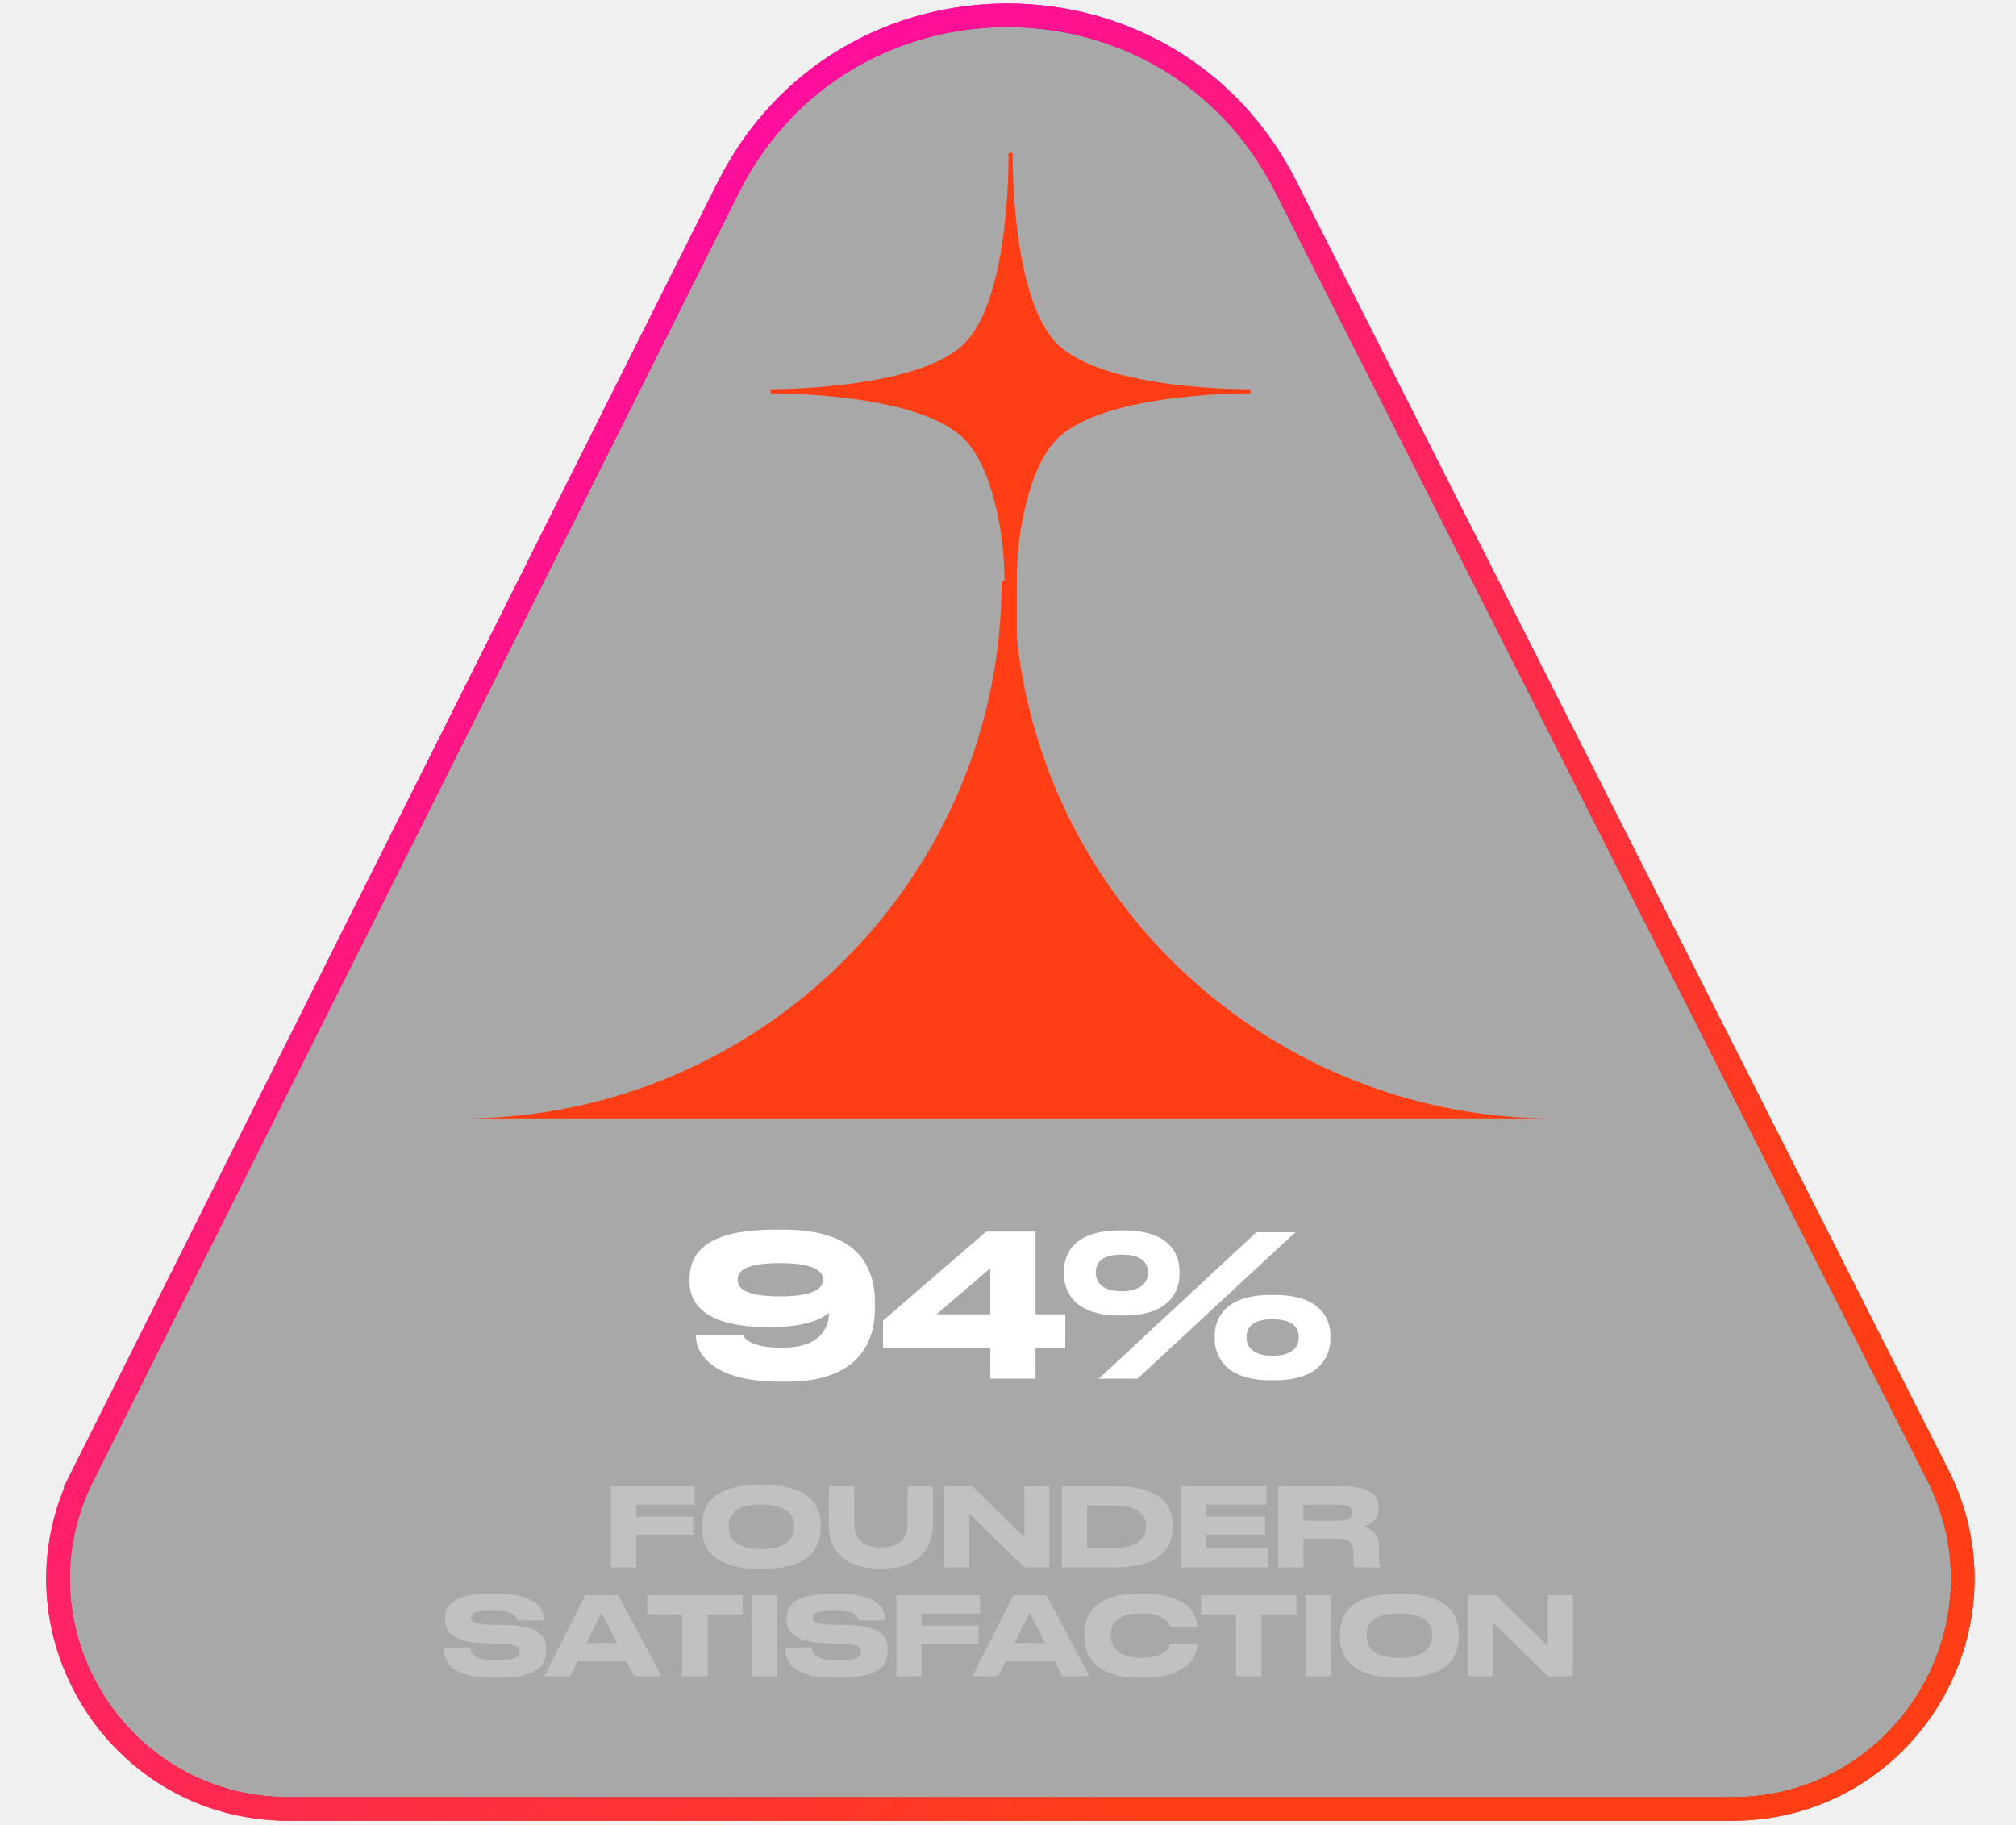
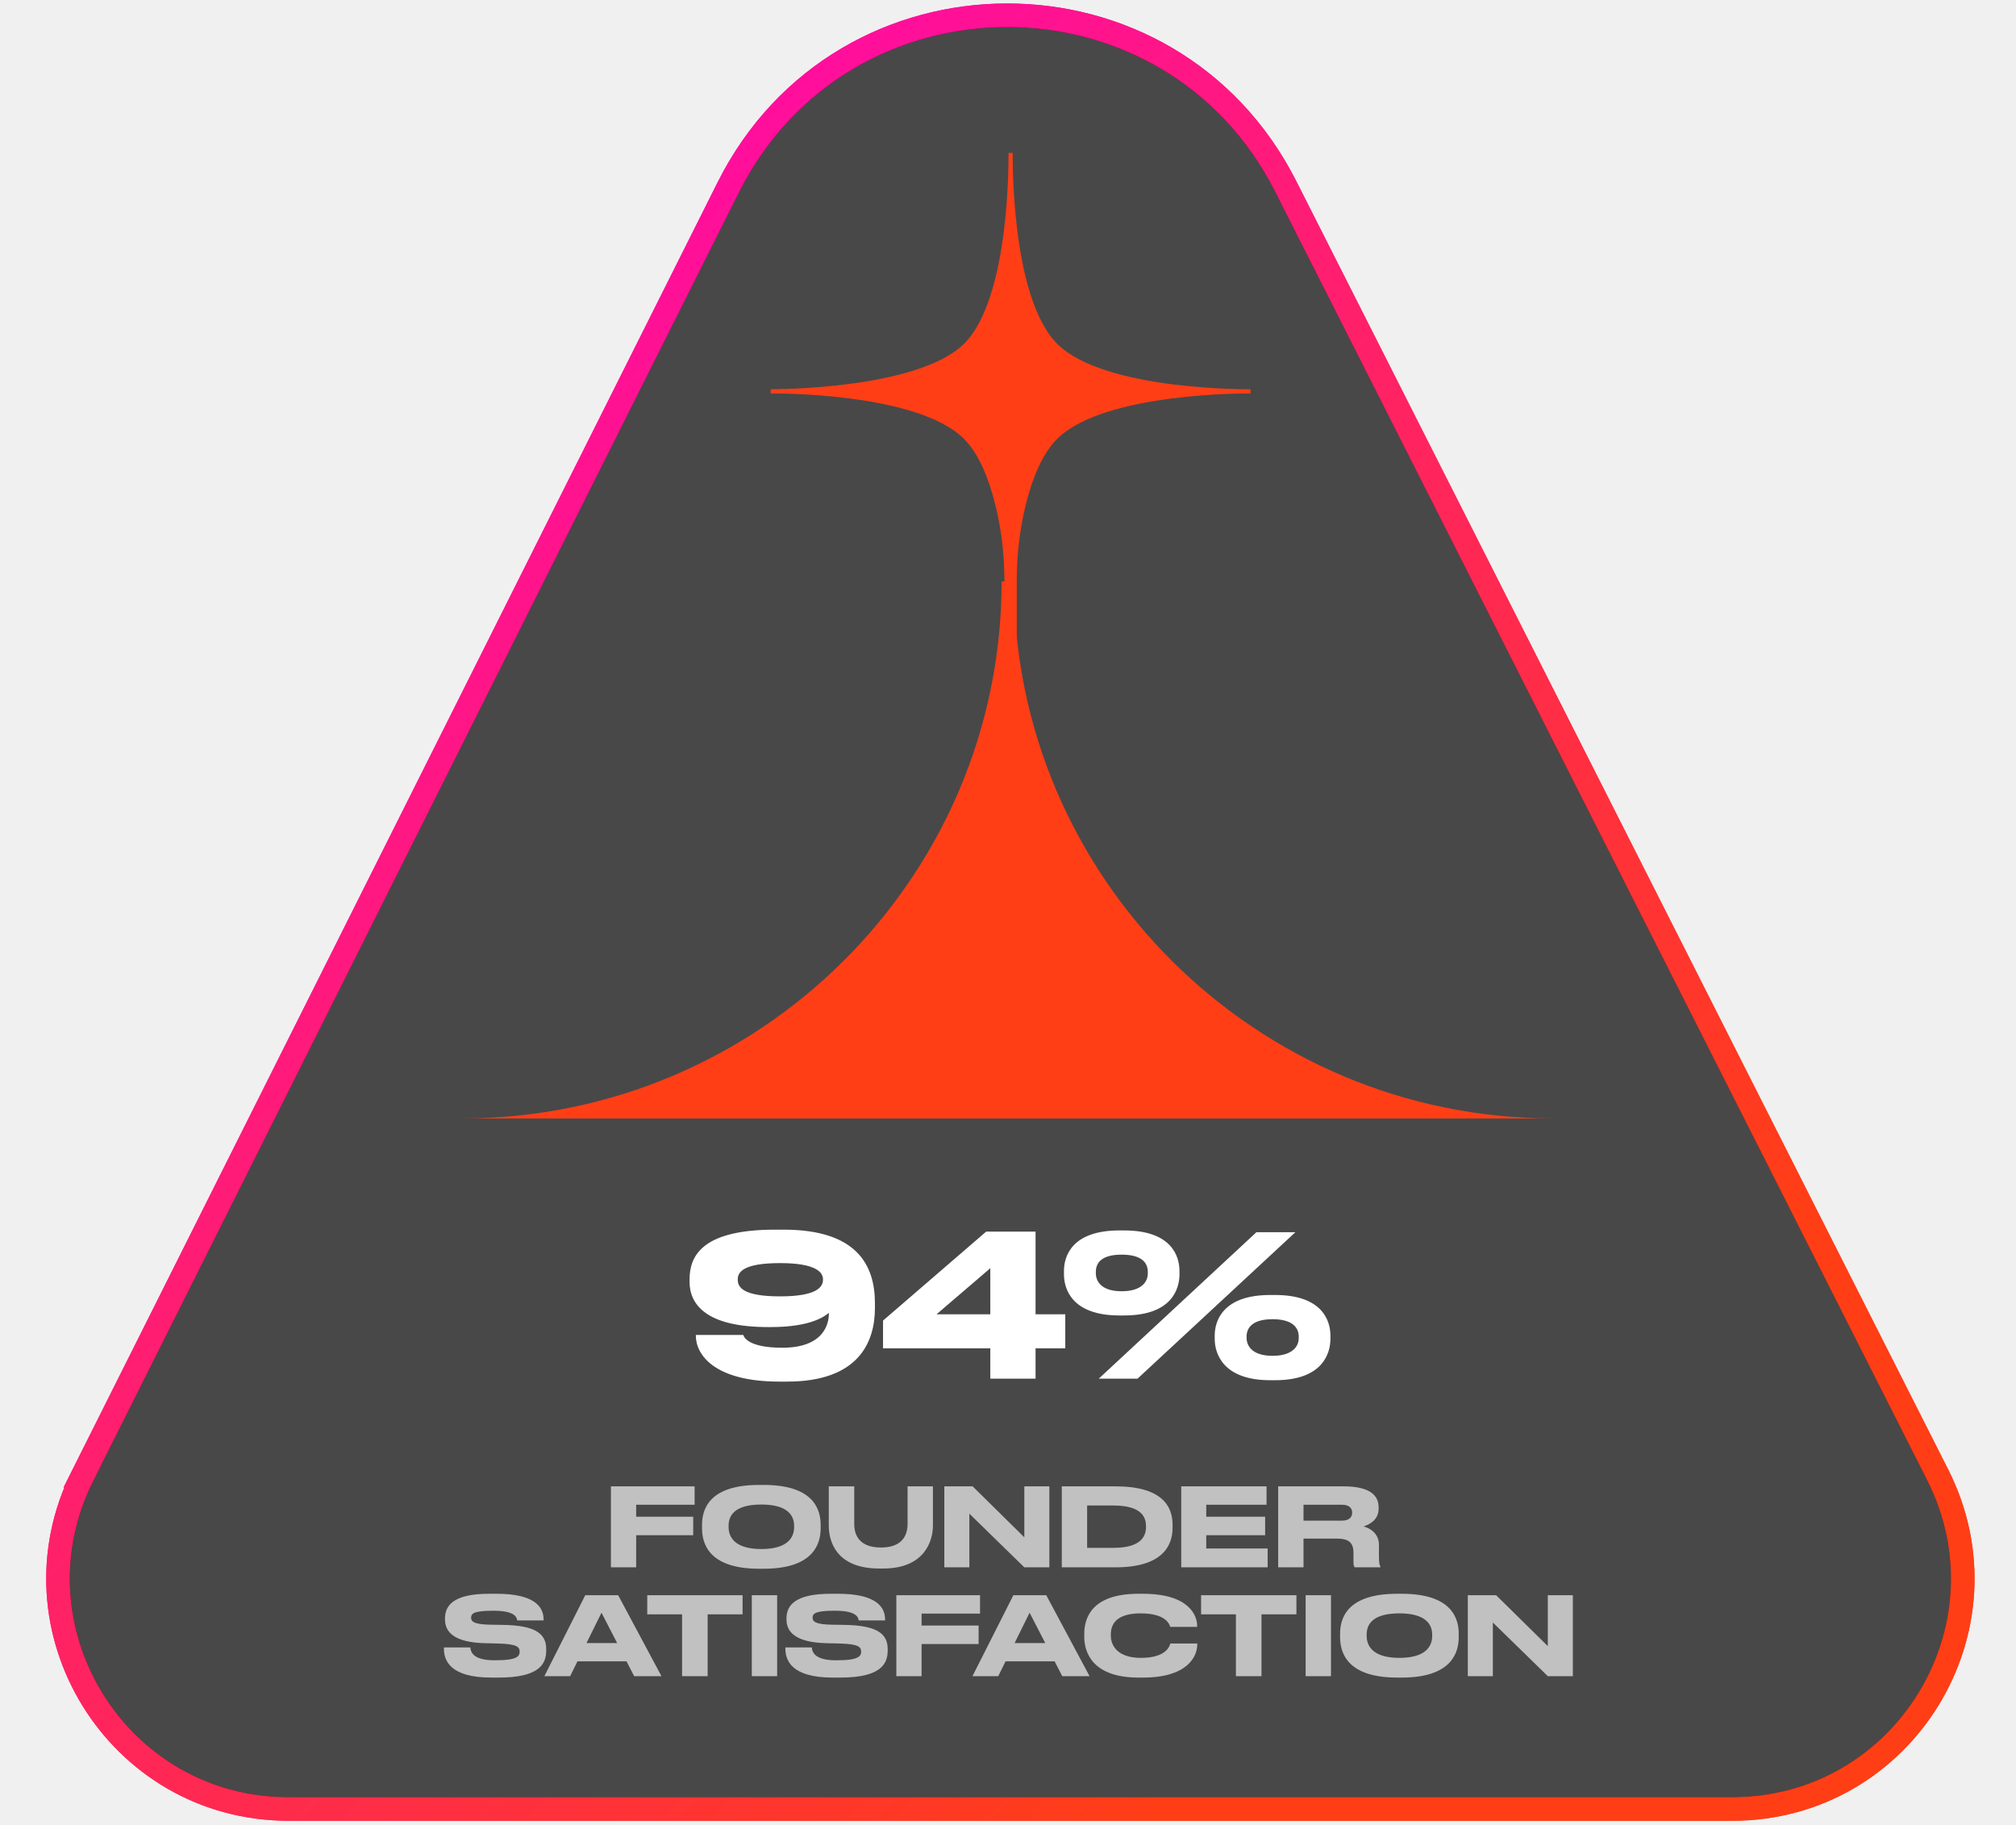
<svg xmlns="http://www.w3.org/2000/svg" width="389" height="352" viewBox="0 0 389 352" fill="none">
  <path d="M15.955 284.715L140.506 36.195C162.673 -8.035 225.749 -8.159 248.09 35.983L373.882 284.559C388.832 314.101 367.365 349.026 334.26 349.026H55.658C22.628 349.026 1.158 314.245 15.959 284.715H15.955Z" stroke="url(#paint0_linear_1264_998)" stroke-width="4.557" stroke-miterlimit="10" />
  <g filter="url(#filter0_b_1264_998)">
-     <path d="M15.955 284.715L140.506 36.195C162.673 -8.035 225.749 -8.159 248.09 35.983L373.882 284.559C388.832 314.102 367.365 349.026 334.26 349.026H55.658C22.628 349.026 1.158 314.245 15.959 284.715H15.955Z" fill="black" fill-opacity="0.3" />
+     <path d="M15.955 284.715L140.506 36.195C162.673 -8.035 225.749 -8.159 248.09 35.983L373.882 284.559C388.832 314.102 367.365 349.026 334.26 349.026H55.658C22.628 349.026 1.158 314.245 15.959 284.715H15.955Z" fill="black" fill-opacity="0.7" />
    <path d="M15.955 284.715L140.506 36.195C162.673 -8.035 225.749 -8.159 248.09 35.983L373.882 284.559C388.832 314.102 367.365 349.026 334.26 349.026H55.658C22.628 349.026 1.158 314.245 15.959 284.715H15.955Z" stroke="url(#paint1_linear_1264_998)" stroke-width="4.557" stroke-miterlimit="10" />
  </g>
  <path d="M204.03 66.373C194.918 57.32 195.407 29.516 195.407 29.516H194.593C194.593 29.516 195.082 57.483 185.97 66.373C176.859 75.265 148.707 75.102 148.707 75.102V75.91C148.707 75.91 176.856 75.588 185.97 84.64C188.845 87.495 190.763 92.217 192.044 97.343C193.257 102.198 193.811 107.193 193.811 112.195V191.547H196.189V112.124C196.189 107.122 196.744 102.125 197.959 97.269C199.24 92.146 201.158 87.445 204.033 84.642C213.145 75.59 241.296 75.913 241.296 75.913V75.105C241.296 75.105 213.147 75.427 204.033 66.375L204.03 66.373Z" fill="#FF3E16" />
  <path d="M193.267 112.184C193.267 169.406 146.496 215.795 89.186 215.795H299.716C242.405 215.795 195.634 169.406 195.634 112.184" fill="#FF3E16" />
  <path d="M158.799 246.937V246.823C158.799 245.494 157.469 243.709 150.52 243.709C143.343 243.709 142.356 245.494 142.356 246.823V246.937C142.356 248.342 143.343 250.127 150.52 250.127C157.621 250.127 158.799 248.304 158.799 246.937ZM151.887 266.57H150.368C137.837 266.57 134.267 261.367 134.267 257.722V257.57H143.419C143.533 257.987 144.406 260.038 150.938 260.038C159.026 260.038 159.938 255.367 159.938 253.431V253.317C159.14 253.924 156.596 256.051 148.697 256.051H148.204C136.356 256.051 133.052 251.76 133.052 247.279V246.937C133.052 242.76 134.913 237.254 149.533 237.254H151.204C165.292 237.254 168.824 244.051 168.824 251.456V252.367C168.824 259.013 165.634 266.57 151.887 266.57ZM170.388 254.798L190.286 237.633H199.818V253.582H205.552V260.152H199.818V266H191.084V260.152H170.388V254.798ZM191.084 253.582V244.697L180.717 253.582H191.084ZM216.917 253.81H216.006C206.778 253.81 205.297 248.646 205.297 245.874V245.228C205.297 242.418 206.778 237.406 216.006 237.406H216.917C226.107 237.406 227.588 242.418 227.588 245.228V245.874C227.588 248.646 226.145 253.81 216.917 253.81ZM242.436 237.747H249.955L219.5 266H212.019L242.436 237.747ZM216.424 249.139C220.221 249.139 221.474 247.355 221.474 245.722V245.418C221.474 243.595 220.259 242.076 216.424 242.076C212.626 242.076 211.449 243.595 211.449 245.418V245.646C211.449 247.355 212.664 249.139 216.424 249.139ZM246.043 266.304H245.094C235.942 266.304 234.385 261.101 234.385 258.329V257.684C234.385 254.874 235.942 249.861 245.094 249.861H246.043C255.195 249.861 256.714 254.874 256.714 257.684V258.329C256.714 261.101 255.233 266.304 246.043 266.304ZM245.55 261.595C249.347 261.595 250.6 259.81 250.6 258.177V257.874C250.6 256.165 249.385 254.532 245.55 254.532C241.714 254.532 240.537 256.165 240.537 257.874V258.101C240.537 259.81 241.752 261.595 245.55 261.595Z" fill="white" />
  <path d="M117.881 286.782H134.03V290.331H122.753V292.641H133.757V296.211H122.753V302.406H117.881V286.782ZM146.466 286.509H147.369C157.197 286.509 158.352 291.444 158.352 294.237V294.867C158.352 297.618 157.218 302.679 147.369 302.679H146.466C136.575 302.679 135.462 297.618 135.462 294.867V294.237C135.462 291.444 136.575 286.509 146.466 286.509ZM153.228 294.678V294.384C153.228 292.599 152.199 290.289 146.907 290.289C141.531 290.289 140.586 292.599 140.586 294.384V294.636C140.586 296.421 141.615 298.878 146.907 298.878C152.157 298.878 153.228 296.484 153.228 294.678ZM170.417 302.637H169.661C161.282 302.637 159.917 297.303 159.917 294.363V286.782H164.831V294.069C164.831 296.085 165.734 298.584 169.997 298.584C174.197 298.584 175.121 296.085 175.121 294.069V286.782H180.014V294.363C180.014 297.303 178.418 302.637 170.417 302.637ZM182.214 286.782H187.674L197.649 296.61V286.782H202.479V302.406H197.649L187.044 292.053V302.406H182.214V286.782ZM204.875 302.406V286.782H215.228C224.279 286.782 226.253 290.667 226.253 294.174V294.804C226.253 298.164 224.384 302.406 215.249 302.406H204.875ZM209.768 290.478V298.647H214.85C220.394 298.647 221.129 296.211 221.129 294.615V294.489C221.129 292.893 220.478 290.478 214.85 290.478H209.768ZM227.926 286.782H244.39V290.331H232.756V292.641H244.117V296.211H232.756V298.773H244.6V302.406H227.926V286.782ZM251.522 290.331V293.397H258.935C260.342 293.397 260.909 292.725 260.909 291.864V291.843C260.909 291.024 260.363 290.331 258.935 290.331H251.522ZM251.522 296.862V302.406H246.629V286.782H259.229C264.437 286.782 266.012 288.588 266.012 290.835V291.087C266.012 293.334 264.143 294.174 263.114 294.51C264.71 294.972 266.075 296.085 266.075 298.101V300.39C266.075 301.65 266.222 302.049 266.369 302.301V302.406H261.392C261.245 302.217 261.161 301.986 261.161 301.419V299.613C261.161 297.702 260.321 296.862 257.906 296.862H251.522ZM96.239 323.679H94.79C86.6 323.679 85.654 320.151 85.654 318.093V317.862H90.757C90.82 318.807 91.367 320.34 95.398 320.34H95.692C99.808 320.34 100.27 319.521 100.27 318.681C100.27 317.778 99.787 317.211 96.175 317.106L93.487 317.043C87.65 316.875 85.865 314.901 85.865 312.465V312.276C85.865 309.945 87.251 307.509 94.37 307.509H95.819C103.21 307.509 104.89 310.092 104.89 312.444V312.654H99.808C99.704 312.066 99.388 310.785 95.293 310.785H94.957C91.177 310.785 90.904 311.457 90.904 312.129C90.904 312.801 91.325 313.41 94.516 313.473L97.141 313.515C103.021 313.62 105.394 315.048 105.394 318.156V318.45C105.394 321.033 104.092 323.679 96.239 323.679ZM119.087 317.022L116.063 311.163L113.165 317.022H119.087ZM122.363 323.406L120.893 320.55H111.422L110.015 323.406H105.038L112.934 307.782H119.276L127.634 323.406H122.363ZM131.61 323.406V311.478H124.89V307.782H143.286V311.478H136.545V323.406H131.61ZM149.957 307.782V323.406H145.064V307.782H149.957ZM162.13 323.679H160.681C152.491 323.679 151.546 320.151 151.546 318.093V317.862H156.649C156.712 318.807 157.258 320.34 161.29 320.34H161.584C165.7 320.34 166.162 319.521 166.162 318.681C166.162 317.778 165.679 317.211 162.067 317.106L159.379 317.043C153.541 316.875 151.756 314.901 151.756 312.465V312.276C151.756 309.945 153.142 307.509 160.261 307.509H161.71C169.102 307.509 170.782 310.092 170.782 312.444V312.654H165.7C165.595 312.066 165.28 310.785 161.185 310.785H160.849C157.069 310.785 156.796 311.457 156.796 312.129C156.796 312.801 157.216 313.41 160.408 313.473L163.033 313.515C168.913 313.62 171.286 315.048 171.286 318.156V318.45C171.286 321.033 169.984 323.679 162.13 323.679ZM172.954 307.782H189.103V311.331H177.826V313.641H188.83V317.211H177.826V323.406H172.954V307.782ZM201.692 317.022L198.668 311.163L195.77 317.022H201.692ZM204.968 323.406L203.498 320.55H194.027L192.62 323.406H187.643L195.539 307.782H201.881L210.239 323.406H204.968ZM220.537 323.679H219.676C210.625 323.679 209.218 318.618 209.218 315.846V315.237C209.218 312.402 210.436 307.509 219.676 307.509H220.537C229.588 307.509 230.995 311.835 230.995 313.662V313.893H225.808C225.682 313.473 225.052 311.289 220.096 311.289C215.413 311.289 214.342 313.389 214.342 315.342V315.594C214.342 317.442 215.581 319.878 220.138 319.878C225.199 319.878 225.703 317.463 225.829 317.106H231.016V317.337C231.016 319.311 229.462 323.679 220.537 323.679ZM238.477 323.406V311.478H231.757V307.782H250.153V311.478H243.412V323.406H238.477ZM256.823 307.782V323.406H251.93V307.782H256.823ZM269.584 307.509H270.487C280.315 307.509 281.47 312.444 281.47 315.237V315.867C281.47 318.618 280.336 323.679 270.487 323.679H269.584C259.693 323.679 258.58 318.618 258.58 315.867V315.237C258.58 312.444 259.693 307.509 269.584 307.509ZM276.346 315.678V315.384C276.346 313.599 275.317 311.289 270.025 311.289C264.649 311.289 263.704 313.599 263.704 315.384V315.636C263.704 317.421 264.733 319.878 270.025 319.878C275.275 319.878 276.346 317.484 276.346 315.678ZM283.225 307.782H288.685L298.66 317.61V307.782H303.49V323.406H298.66L288.055 313.053V323.406H283.225V307.782Z" fill="#C1C1C1" />
  <defs>
    <filter id="filter0_b_1264_998" x="4.16" y="-4.08" width="381.598" height="360.137" filterUnits="userSpaceOnUse" color-interpolation-filters="sRGB">
      <feFlood flood-opacity="0" result="BackgroundImageFix" />
      <feGaussianBlur in="BackgroundImageFix" stdDeviation="2.376" />
      <feComposite in2="SourceAlpha" operator="in" result="effect1_backgroundBlur_1264_998" />
      <feBlend mode="normal" in="SourceGraphic" in2="effect1_backgroundBlur_1264_998" result="shape" />
    </filter>
    <linearGradient id="paint0_linear_1264_998" x1="40.475" y1="2.949" x2="394.117" y2="380.276" gradientUnits="userSpaceOnUse">
      <stop stop-color="#FF00C4" />
      <stop offset="0.73" stop-color="#FF3E16" />
    </linearGradient>
    <linearGradient id="paint1_linear_1264_998" x1="40.475" y1="2.949" x2="394.117" y2="380.276" gradientUnits="userSpaceOnUse">
      <stop stop-color="#FF00C4" />
      <stop offset="0.73" stop-color="#FF3E16" />
    </linearGradient>
  </defs>
</svg>
